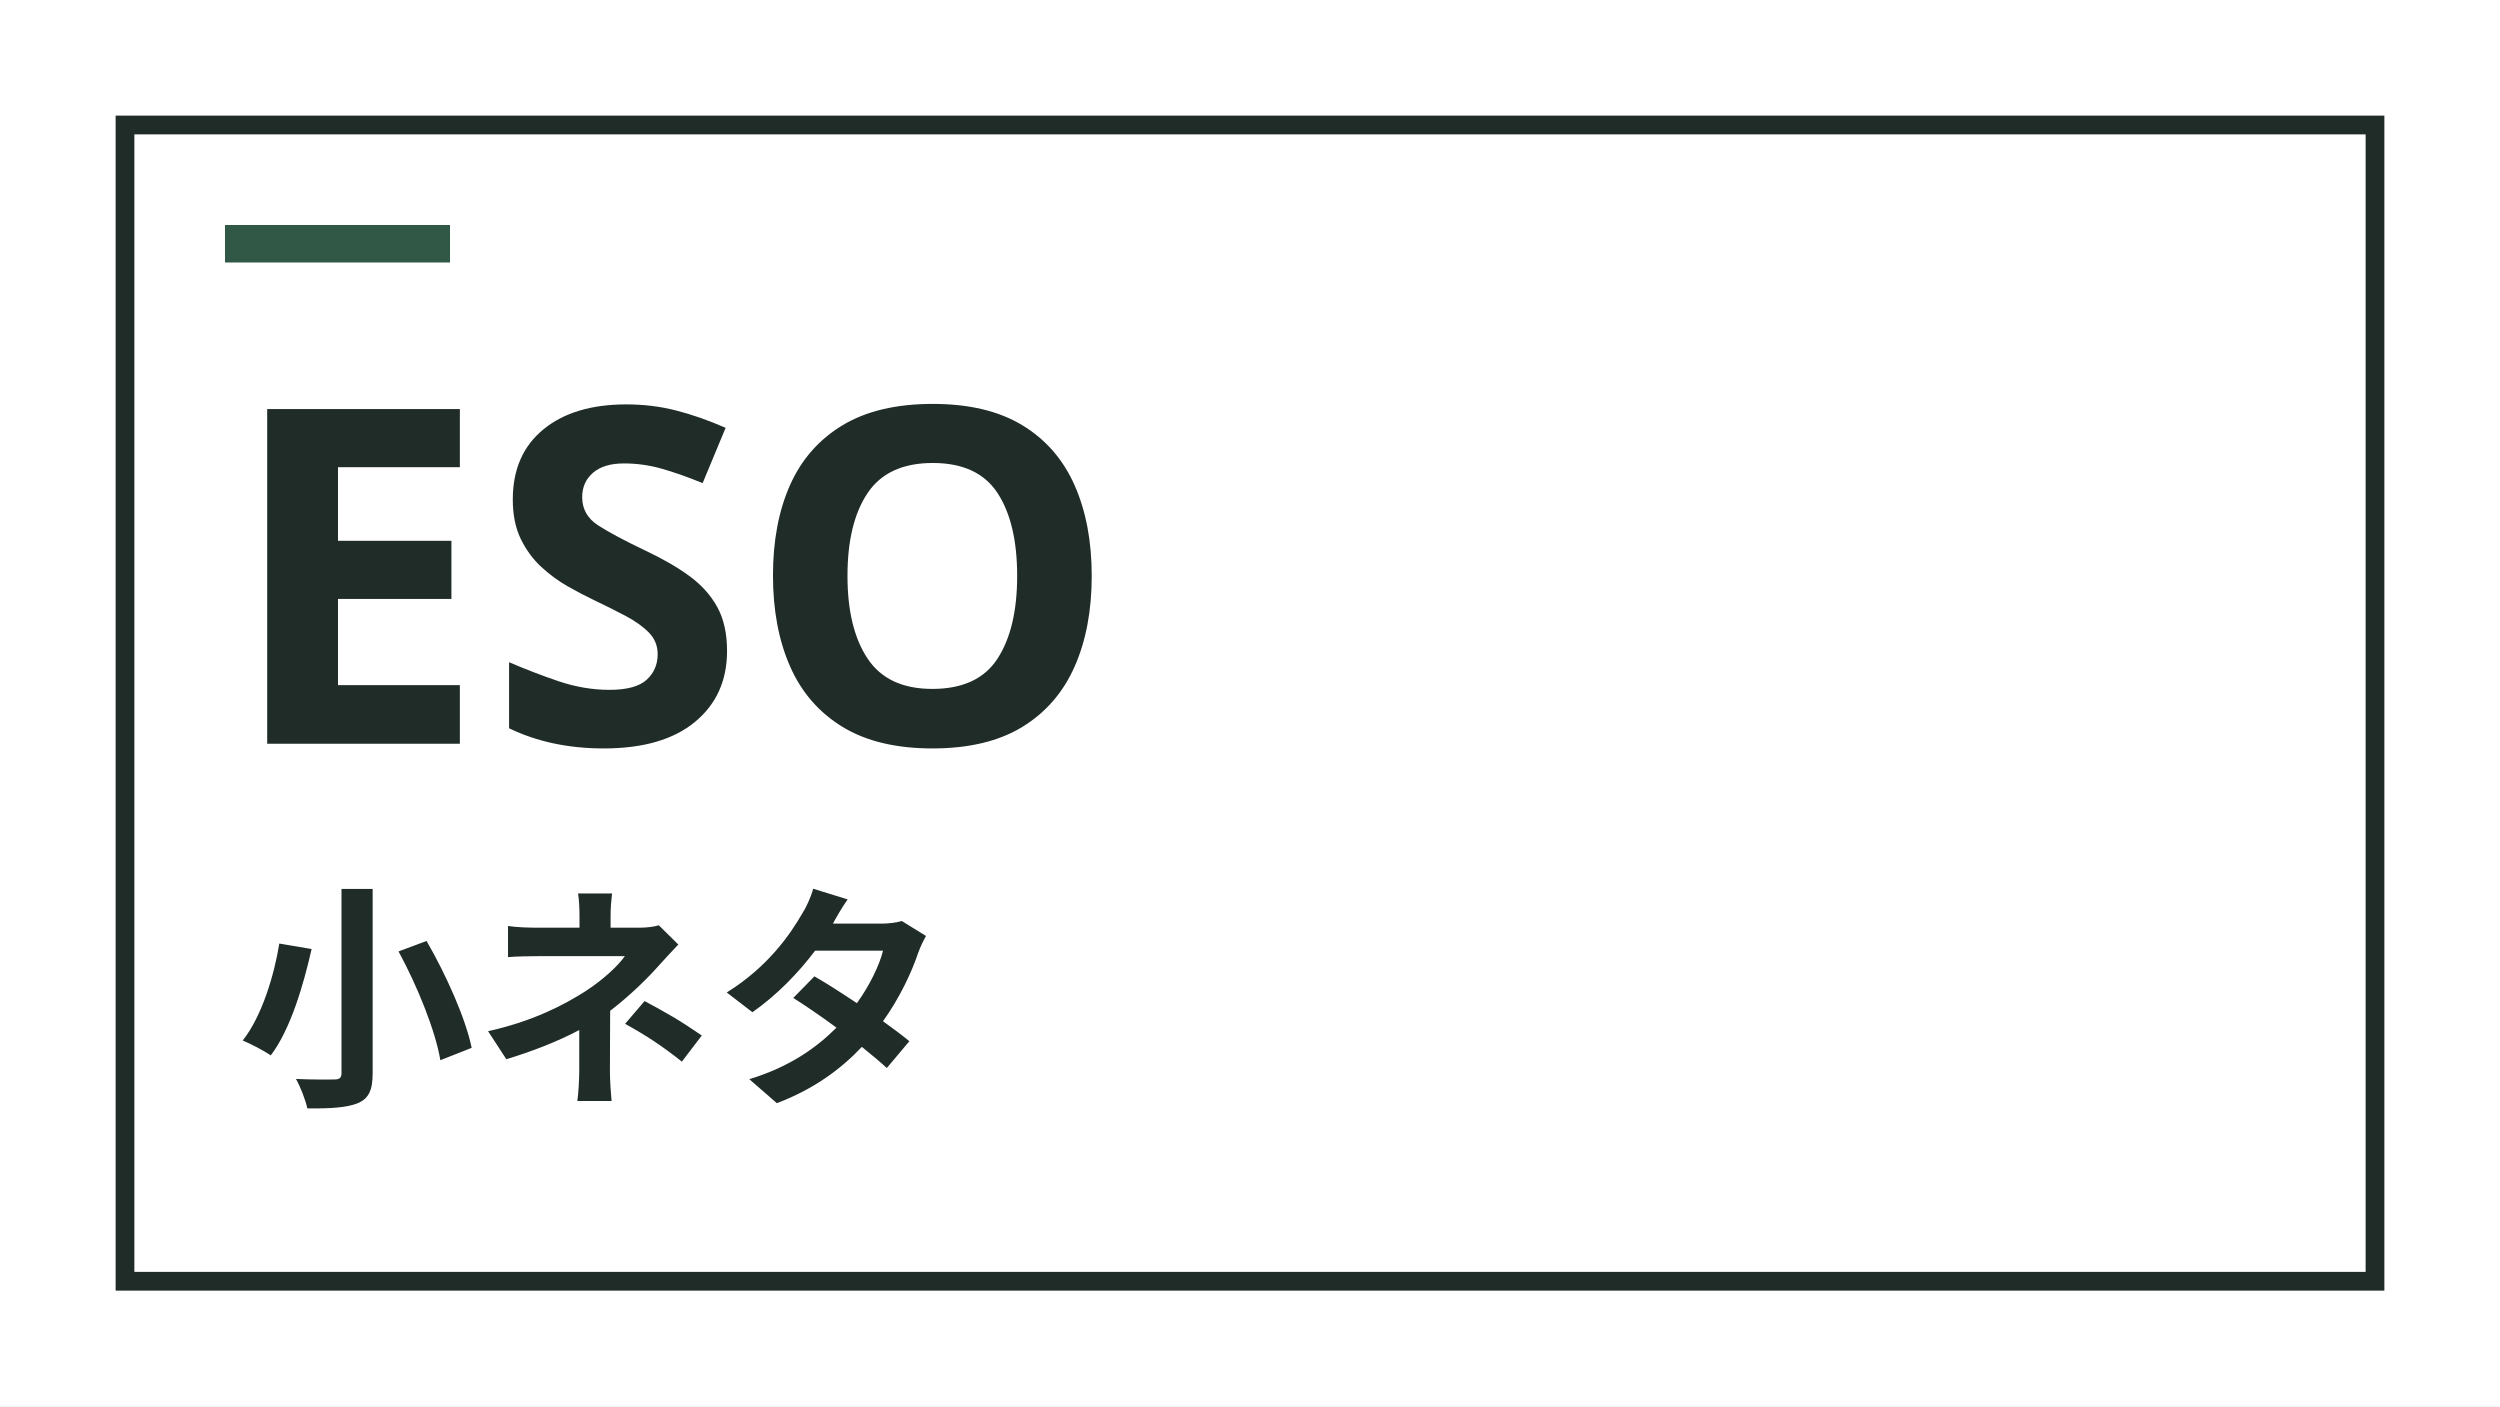
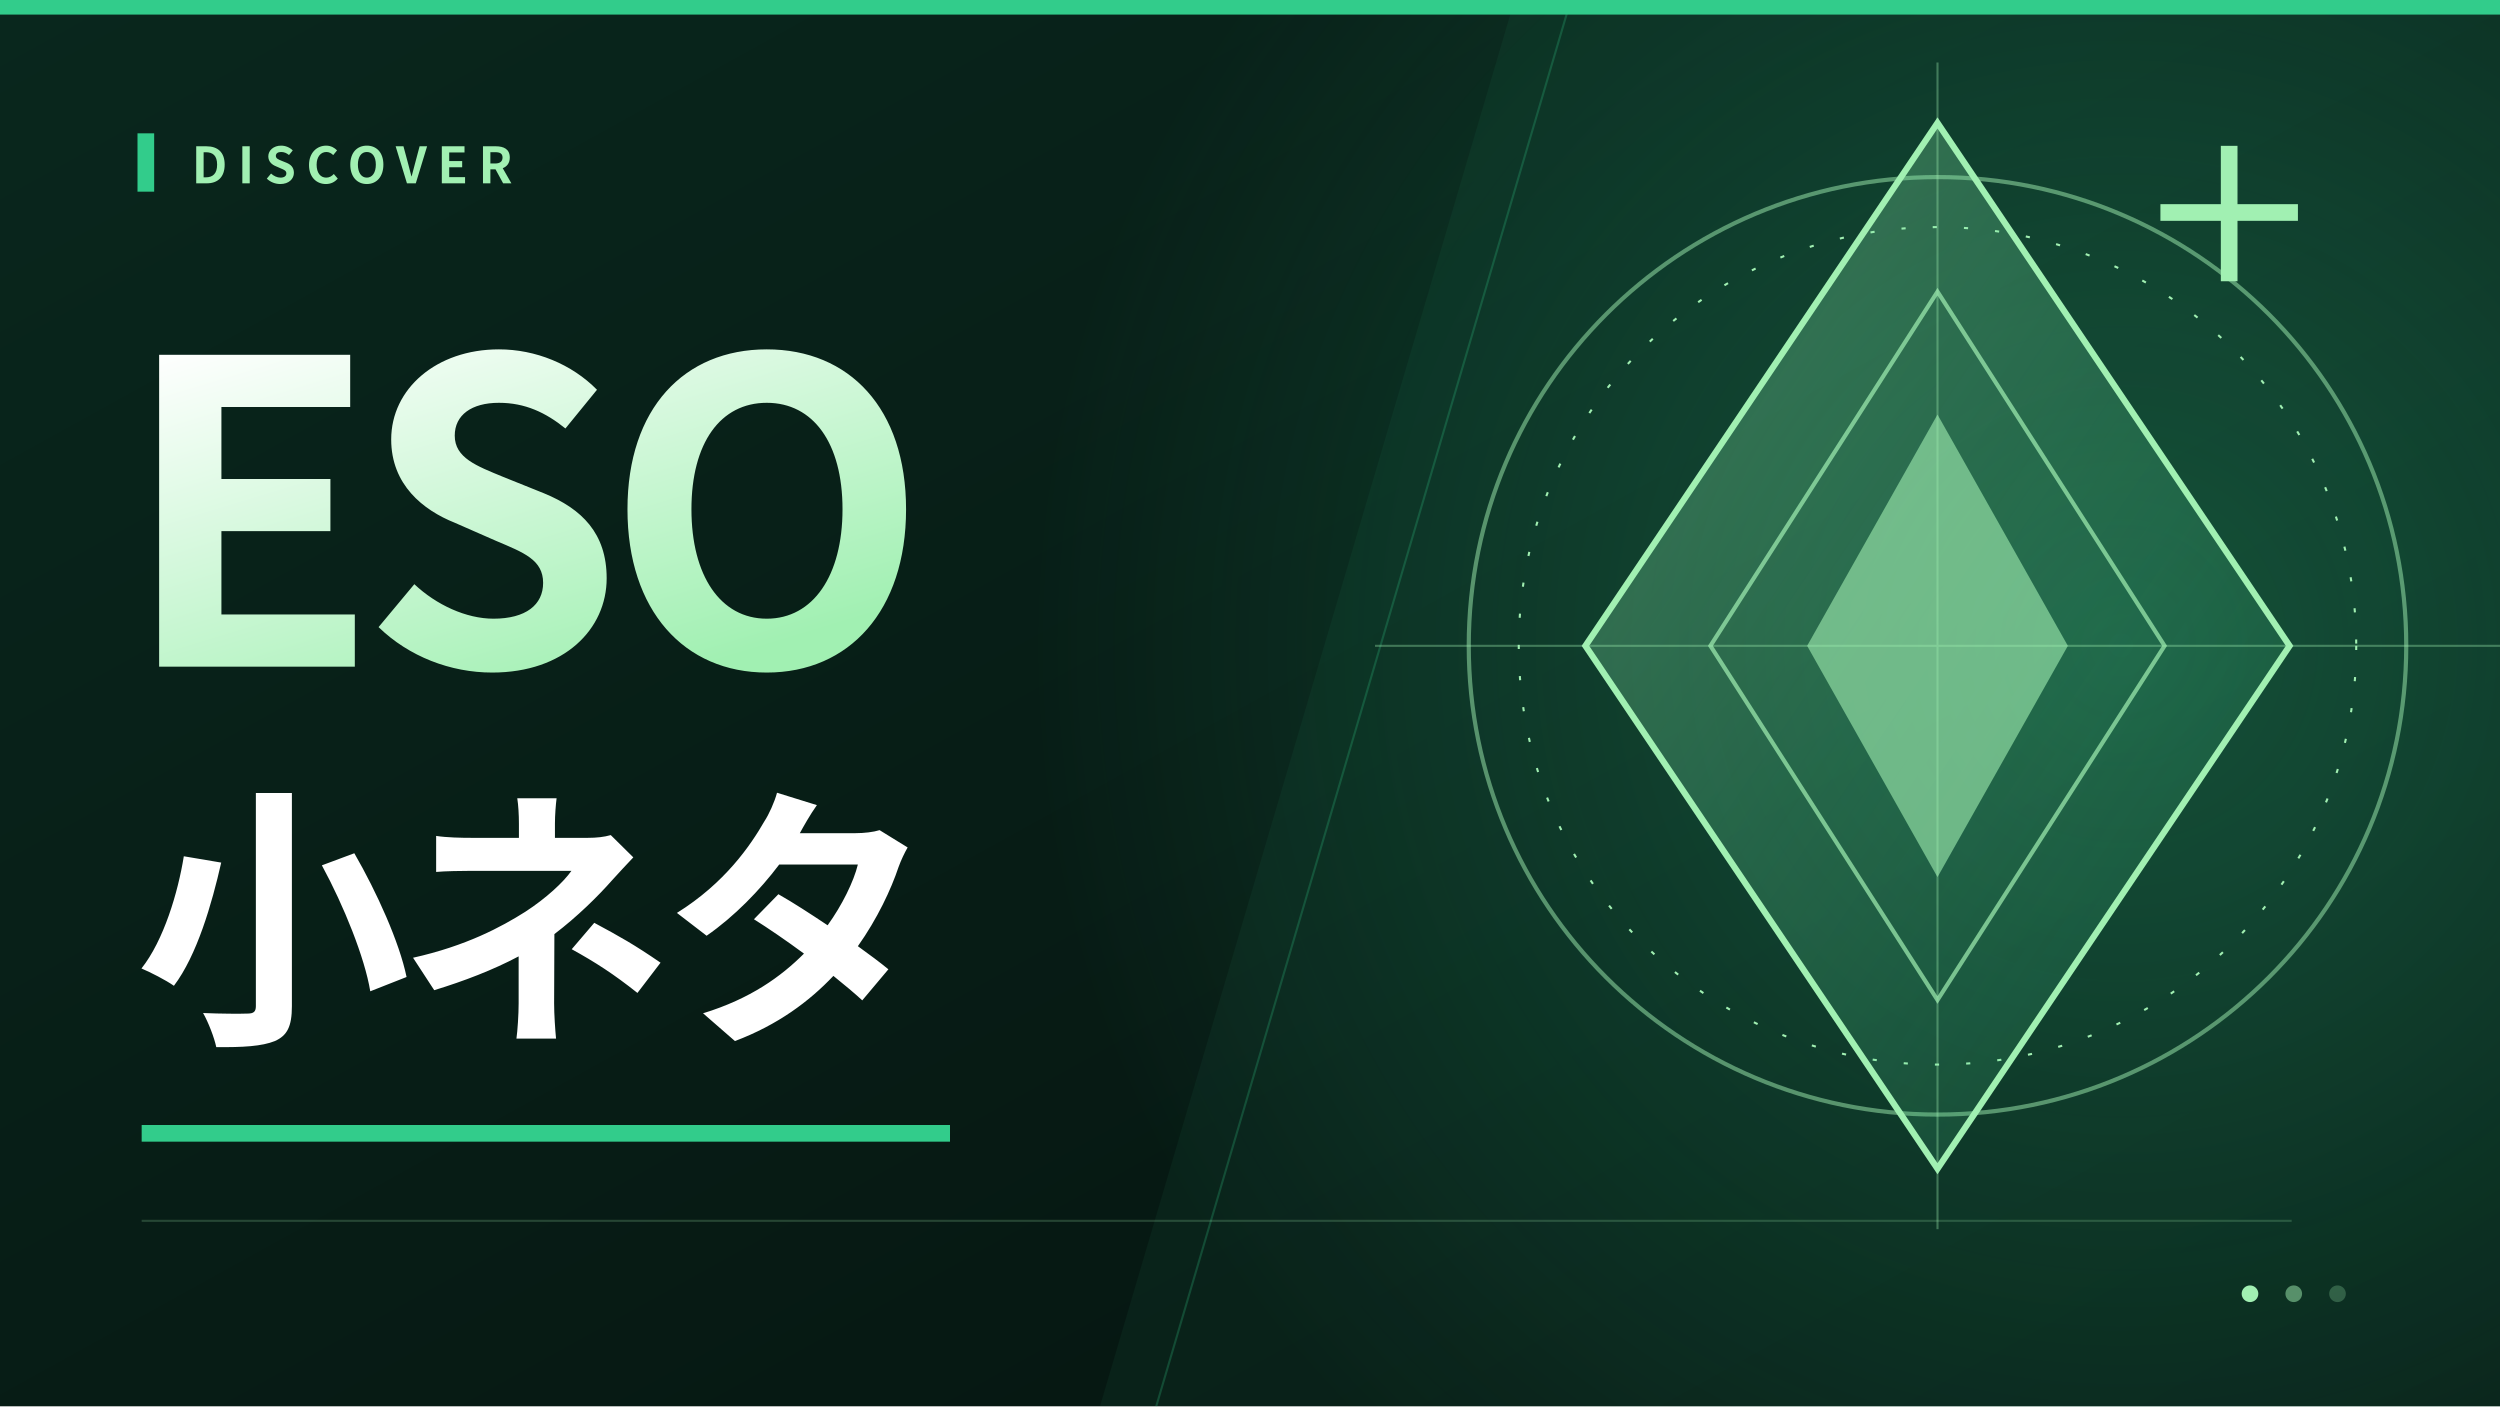
- <svg xmlns="http://www.w3.org/2000/svg" width="800" height="450" viewBox="0 0 800 450">
-   <rect width="800" height="450" fill="#fff" />
-   <path d="M40 40h720v370H40z" fill="none" stroke="#202c28" stroke-width="6" />
-   <path d="M72 78h72" stroke="#315846" stroke-width="12" />
-   <g fill="#202c28" font-family="Noto Sans JP,Yu Gothic,Meiryo,sans-serif" font-weight="900">
-     <text x="72" y="238" font-size="150">ESO</text>
-     <text x="76" y="348" font-size="76">小ネタ</text>
+ <svg xmlns="http://www.w3.org/2000/svg" width="800" height="450" viewBox="0 0 800 450" role="img" aria-label="ESO小ネタ" version="1.1" id="svg19">
+   <defs id="defs8">
+     <linearGradient id="bg" x2="1" y2="1">
+       <stop stop-color="#09271d" id="stop1" />
+       <stop offset="1" stop-color="#05120e" id="stop2" />
+     </linearGradient>
+     <linearGradient id="accent" x2="1" y2="1">
+       <stop stop-color="#a1f0b2" stop-opacity=".35" id="stop3" />
+       <stop offset="1" stop-color="#32cc8b" stop-opacity=".08" id="stop4" />
+     </linearGradient>
+     <linearGradient id="text" x2=".7" y2="1">
+       <stop stop-color="#fff" id="stop5" />
+       <stop offset="1" stop-color="#a1f0b2" id="stop6" />
+     </linearGradient>
+     <radialGradient id="glow">
+       <stop stop-color="#32cc8b" stop-opacity=".28" id="stop7" />
+       <stop offset="1" stop-color="#32cc8b" stop-opacity="0" id="stop8" />
+     </radialGradient>
+   </defs>
+   <g transform="scale(0.6666667)">
+     <rect width="1200" height="675" fill="url(#bg)" id="rect8" />
+     <ellipse cx="1020" cy="310" rx="530" ry="520" fill="url(#glow)" id="ellipse8" />
+     <path d="M727 0H1200V675H528Z" fill="#32cc8b" opacity=".055" id="path8" />
+     <path d="M754 0 555 675" stroke="#32cc8b" opacity=".24" id="path9" />
+     <g transform="translate(930 310)" fill="none" stroke="#a1f0b2" id="g13">
+       <circle r="225" stroke-width="2" opacity=".5" id="circle9" />
+       <circle r="201" stroke-width="1" stroke-dasharray="2 13" id="circle10" />
+       <path d="M0-251 169 0 0 251-169 0Z" fill="url(#accent)" stroke-width="3" id="path10" />
+       <path d="M0-170 109 0 0 170-109 0Z" stroke-width="2" opacity=".7" id="path11" />
+       <path d="M0-110 62 0 0 110-62 0Z" fill="#a1f0b2" opacity=".6" id="path12" />
+       <path d="M-270 0H270M0-280V280" stroke-width="1" opacity=".35" id="path13" />
+     </g>
+     <path d="M0 0H1200" stroke="#32cc8b" stroke-width="14" id="path14" />
+     <g font-family="Noto Sans CJK JP,Noto Sans JP,Yu Gothic,Meiryo,sans-serif" font-weight="900" id="g16">
+       <rect x="66" y="64" width="8" height="28" fill="#32cc8b" id="rect14" />
+       <path d="m 94.184,88 h 5.064 c 5.256,0 8.592,-2.976 8.592,-8.976 0,-5.976 -3.336,-8.808 -8.784,-8.808 h -4.872 z m 3.552,-2.88 V 73.072 h 1.08 c 3.336,0 5.4,1.632 5.4,5.952 0,4.32 -2.064,6.096 -5.4,6.096 z M 116.32,88 h 3.552 V 70.216 h -3.552 z m 18.224,0.336 c 4.104,0 6.528,-2.472 6.528,-5.376 0,-2.568 -1.416,-3.96 -3.576,-4.848 l -2.328,-0.936 c -1.512,-0.624 -2.76,-1.08 -2.76,-2.352 0,-1.176 0.96,-1.872 2.52,-1.872 1.488,0 2.664,0.552 3.792,1.464 l 1.8,-2.208 c -1.44,-1.464 -3.504,-2.304 -5.592,-2.304 -3.576,0 -6.144,2.256 -6.144,5.136 0,2.592 1.824,4.032 3.624,4.752 l 2.352,1.032 c 1.584,0.672 2.688,1.08 2.688,2.4 0,1.248 -0.984,2.04 -2.832,2.04 -1.56,0 -3.264,-0.792 -4.512,-1.968 l -2.04,2.448 c 1.728,1.68 4.104,2.592 6.48,2.592 z m 21.896,0 c 2.328,0 4.224,-0.912 5.688,-2.616 l -1.896,-2.208 c -0.936,1.032 -2.112,1.752 -3.648,1.752 -2.808,0 -4.608,-2.328 -4.608,-6.192 0,-3.816 1.992,-6.12 4.68,-6.12 1.344,0 2.376,0.624 3.288,1.488 l 1.848,-2.256 c -1.152,-1.2 -2.928,-2.28 -5.208,-2.28 -4.488,0 -8.256,3.432 -8.256,9.288 0,5.928 3.648,9.144 8.112,9.144 z m 19.64,0 c 4.704,0 7.944,-3.528 7.944,-9.312 0,-5.76 -3.24,-9.12 -7.944,-9.12 -4.704,0 -7.944,3.36 -7.944,9.12 0,5.784 3.24,9.312 7.944,9.312 z m 0,-3.072 c -2.64,0 -4.296,-2.448 -4.296,-6.24 0,-3.792 1.656,-6.072 4.296,-6.072 2.64,0 4.32,2.28 4.32,6.072 0,3.792 -1.68,6.24 -4.32,6.24 z M 195.336,88 h 4.248 l 5.424,-17.784 h -3.6 l -2.304,8.664 c -0.552,1.968 -0.936,3.744 -1.512,5.736 h -0.12 c -0.552,-1.992 -0.936,-3.768 -1.488,-5.736 l -2.328,-8.664 h -3.744 z m 16.736,0 h 11.16 v -2.976 h -7.608 v -4.752 h 6.216 v -2.976 h -6.216 v -4.104 h 7.344 v -2.976 h -10.896 z m 23.312,-9.528 v -5.424 h 2.304 c 2.28,0 3.528,0.648 3.528,2.568 0,1.896 -1.248,2.856 -3.528,2.856 z m 6.12,9.528 h 3.96 l -4.152,-7.272 c 2.04,-0.792 3.384,-2.448 3.384,-5.112 0,-4.08 -2.952,-5.4 -6.696,-5.4 h -6.168 V 88 h 3.552 v -6.72 h 2.472 z" id="text14" style="font-size:24px;letter-spacing:5;fill:#a1f0b2" aria-label="DISCOVER" />
+       <path d="m 76.382,320 h 93.93 v -25.048 h -64.034 v -39.996 h 52.318 V 229.908 H 106.278 V 195.366 H 168.09 V 170.318 H 76.382 Z m 159.872,2.828 c 34.542,0 54.944,-20.806 54.944,-45.248 0,-21.614 -11.918,-33.33 -30.098,-40.804 l -19.594,-7.878 c -12.726,-5.252 -23.23,-9.09 -23.23,-19.796 0,-9.898 8.08,-15.756 21.21,-15.756 12.524,0 22.422,4.646 31.916,12.322 l 15.15,-18.584 c -12.12,-12.322 -29.492,-19.392 -47.066,-19.392 -30.098,0 -51.712,18.988 -51.712,43.228 0,21.816 15.352,33.936 30.502,39.996 l 19.796,8.686 c 13.332,5.656 22.624,9.09 22.624,20.2 0,10.504 -8.282,17.17 -23.836,17.17 -13.13,0 -27.472,-6.666 -37.976,-16.564 l -17.17,20.604 c 14.544,14.14 34.542,21.816 54.54,21.816 z m 131.794,0 c 39.592,0 66.862,-29.694 66.862,-78.376 0,-48.48 -27.27,-76.76 -66.862,-76.76 -39.592,0 -66.862,28.28 -66.862,76.76 0,48.682 27.27,78.376 66.862,78.376 z m 0,-25.856 c -22.22,0 -36.158,-20.604 -36.158,-52.52 0,-31.916 13.938,-51.106 36.158,-51.106 22.22,0 36.36,19.19 36.36,51.106 0,31.916 -14.14,52.52 -36.36,52.52 z" id="text15" style="font-size:202px;letter-spacing:-9;fill:url(#text)" aria-label="ESO" />
+       <path d="m 122.816,380.648 v 102.3 c 0,2.64 -1.056,3.564 -3.96,3.564 -2.904,0.132 -12.672,0.132 -21.384,-0.264 2.508,4.356 5.412,11.88 6.336,16.368 12.804,0.132 21.912,-0.396 28.116,-2.904 5.94,-2.64 8.184,-6.996 8.184,-16.764 v -102.3 z m 31.68,34.716 c 10.56,19.404 20.592,44.352 23.232,60.456 l 17.424,-6.864 c -3.432,-16.632 -14.256,-40.656 -25.08,-59.4 z M 88.232,411.008 C 85.46,428.3 78.596,451.4 67.904,464.864 c 4.356,1.848 11.616,5.544 15.576,8.316 11.088,-14.652 18.216,-39.336 22.704,-59.136 z m 217.74,65.604 11.088,-14.52 c -12.672,-8.712 -19.536,-12.54 -31.812,-19.14 l -10.824,12.672 c 11.484,6.336 20.064,11.88 31.548,20.988 z m -1.98,-65.076 -10.824,-10.692 c -3.168,0.924 -6.864,1.32 -10.956,1.32 h -15.84 V 395.3 c 0,-4.092 0.396,-8.976 0.792,-12.144 h -18.876 c 0.528,3.3 0.792,8.052 0.792,12.144 v 6.864 h -22.836 c -4.62,0 -11.88,-0.132 -16.896,-0.924 v 17.292 c 4.092,-0.396 12.408,-0.528 17.16,-0.528 5.676,0 40.656,0 47.784,0 -3.828,5.412 -12.012,13.068 -22.176,19.668 -11.484,7.26 -28.38,16.368 -53.856,22.044 l 10.164,15.576 c 14.256,-4.356 28.38,-9.768 40.524,-16.236 v 22.572 c 0,5.28 -0.528,13.2 -1.056,16.896 H 266.9 c -0.396,-4.092 -0.924,-11.616 -0.924,-16.896 l 0.132,-33.264 c 10.956,-8.316 20.988,-18.216 27.72,-25.872 2.904,-3.168 6.864,-7.524 10.164,-10.956 z m 88.116,-25.08 -19.14,-5.94 c -1.188,4.488 -3.96,10.56 -6.072,13.728 -6.6,11.484 -18.876,29.568 -41.976,43.956 l 14.256,10.956 c 13.332,-9.24 25.608,-21.912 34.848,-34.188 h 37.752 c -1.98,8.184 -7.656,19.668 -14.52,29.172 -8.316,-5.544 -16.632,-10.956 -23.628,-14.916 l -11.748,12.012 c 6.732,4.224 15.444,10.164 24.024,16.5 -10.956,10.956 -25.608,21.648 -48.444,28.644 l 15.312,13.332 c 20.592,-7.788 35.64,-19.008 47.256,-31.284 5.412,4.356 10.296,8.448 13.86,11.748 l 12.54,-14.916 c -3.828,-3.168 -8.976,-6.996 -14.652,-11.088 9.372,-13.2 15.972,-27.324 19.536,-38.016 1.188,-3.3 2.904,-6.864 4.356,-9.372 l -13.464,-8.316 c -2.904,0.924 -7.392,1.452 -11.484,1.452 h -26.796 c 1.584,-2.904 4.884,-8.844 8.184,-13.464 z" id="text16" style="font-size:132px;letter-spacing:-6;fill:#ffffff" aria-label="小ネタ" />
+     </g>
+     <path d="M68 544H456" stroke="#32cc8b" stroke-width="8" id="path16" />
+     <path d="M68 586H1100" stroke="#a1f0b2" stroke-opacity=".2" id="path17" />
+     <g fill="#a1f0b2" id="g19">
+       <circle cx="1080" cy="621" r="4" id="circle17" />
+       <circle cx="1101" cy="621" r="4" opacity=".5" id="circle18" />
+       <circle cx="1122" cy="621" r="4" opacity=".25" id="circle19" />
+     </g>
+     <path d="M1070 70v65M1037 102h66" stroke="#a1f0b2" stroke-width="8" id="path19" />
  </g>
</svg>
